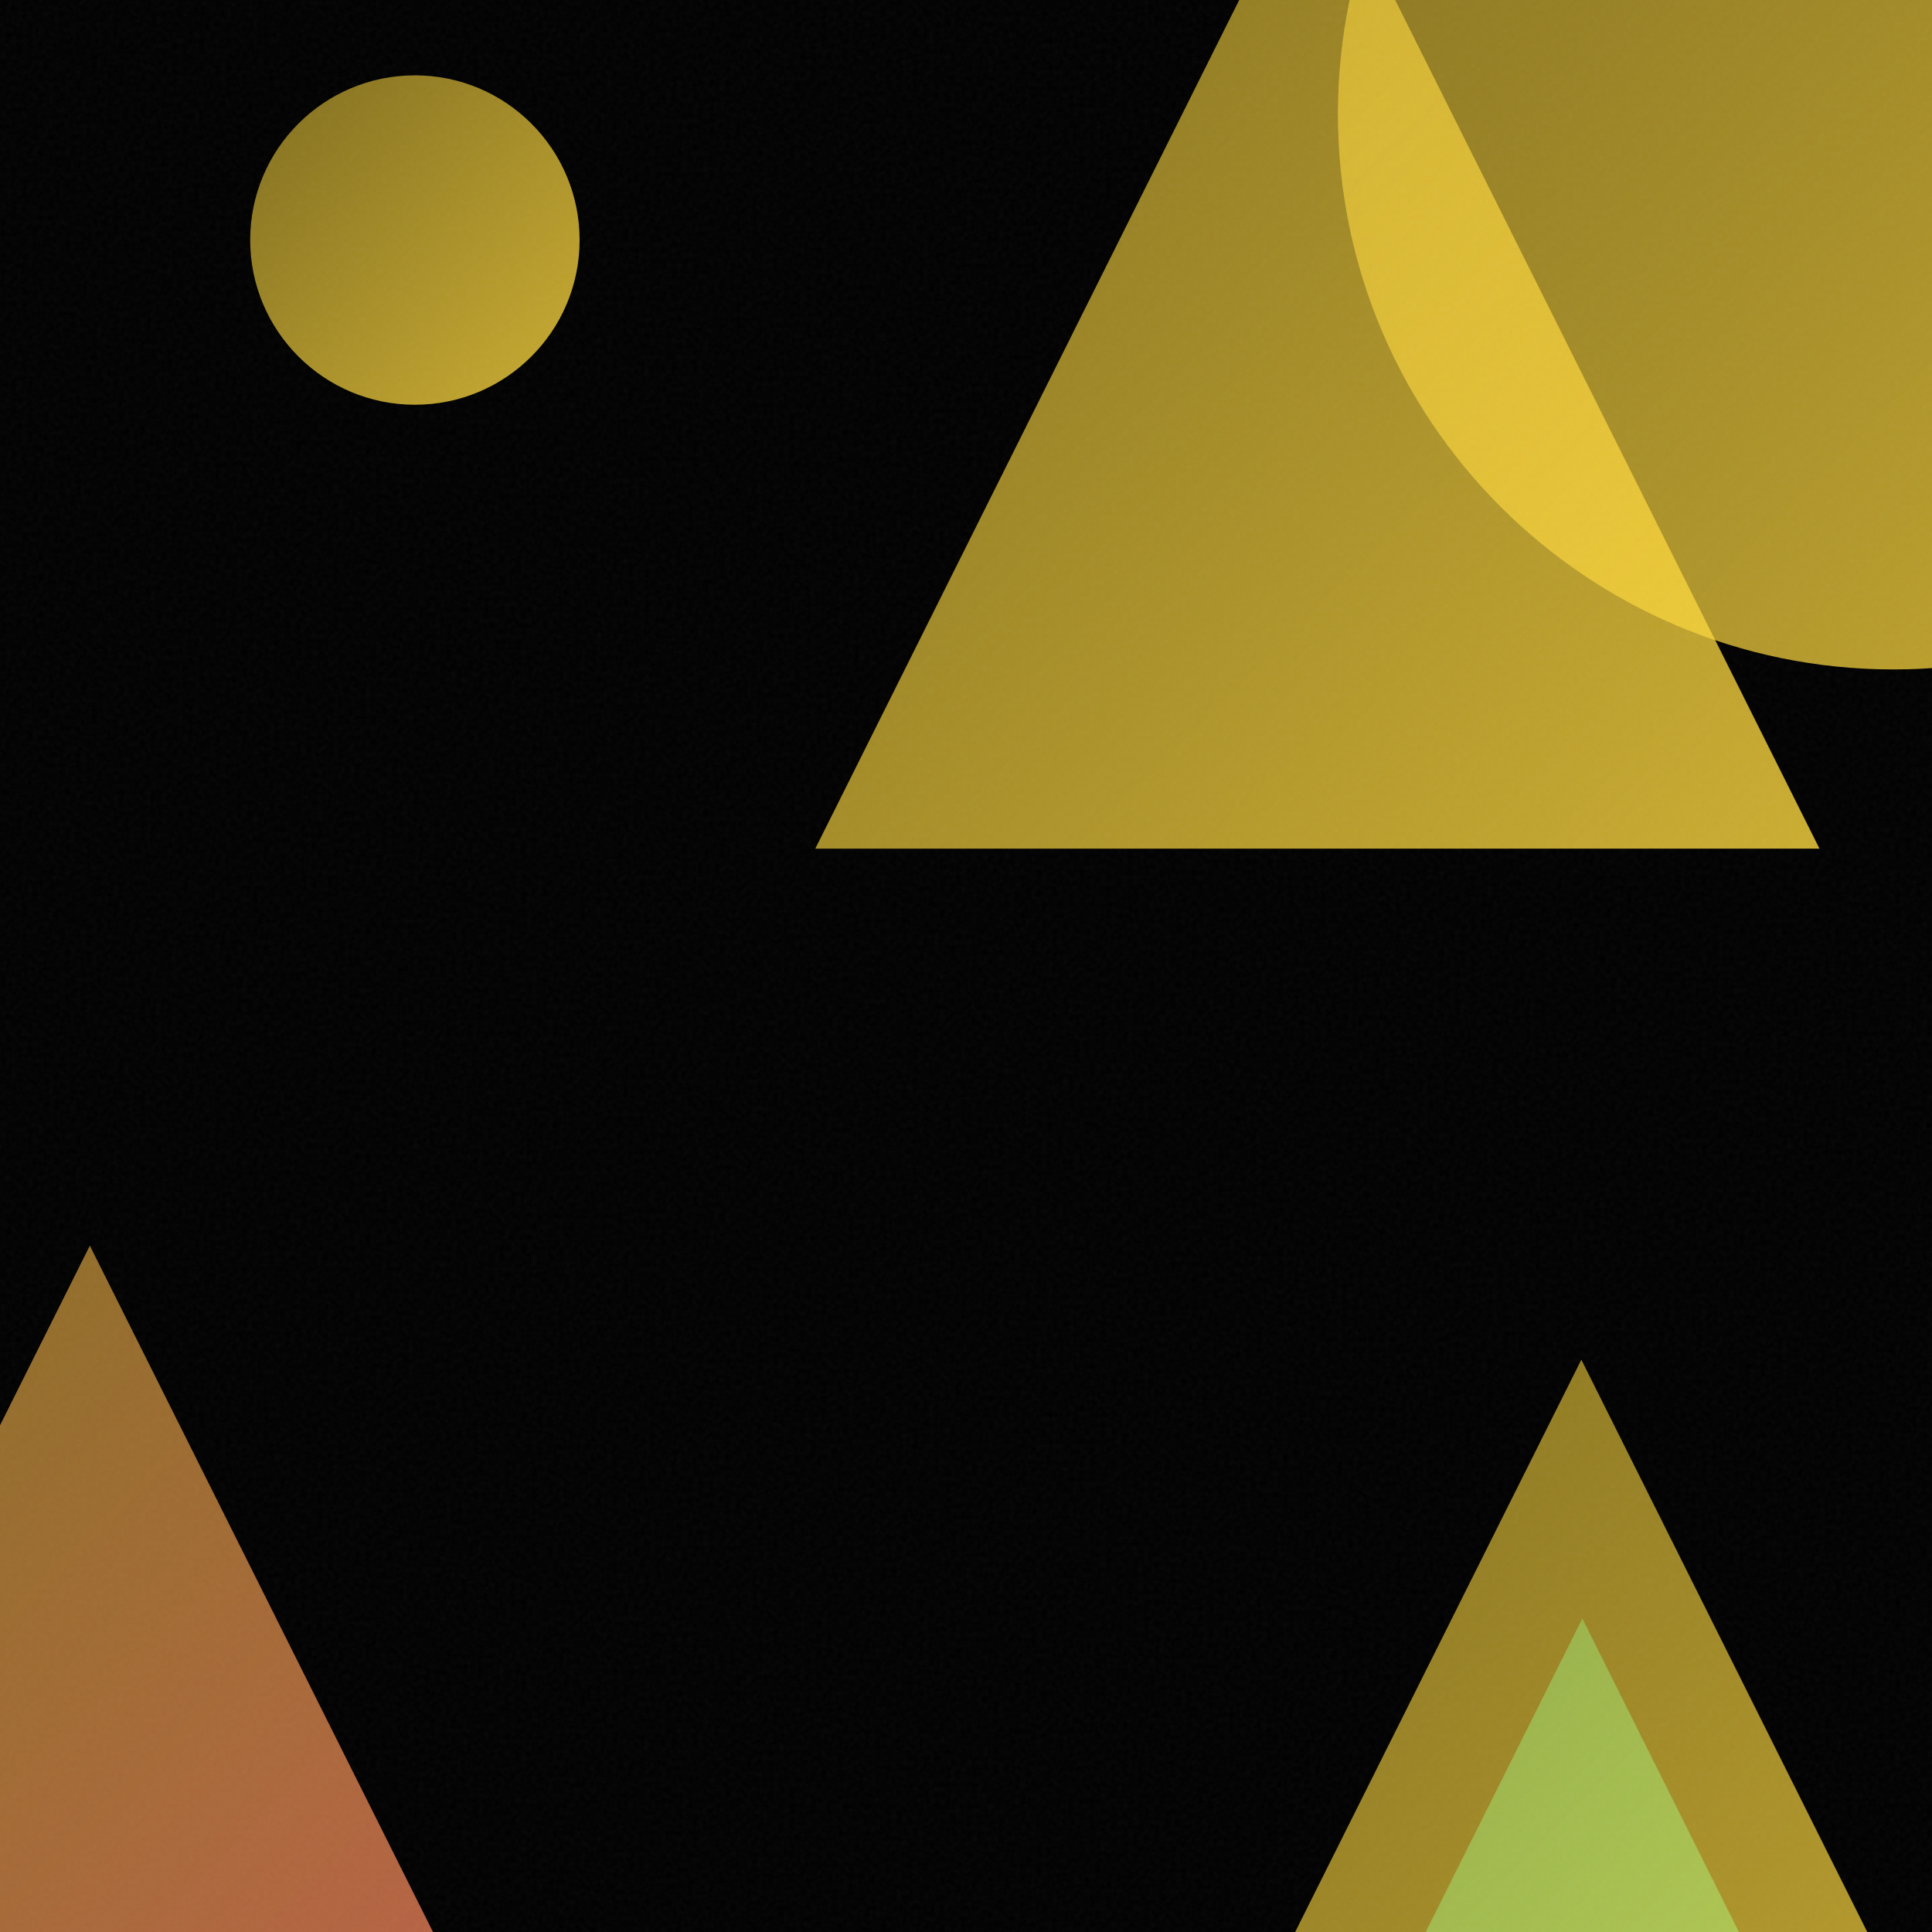
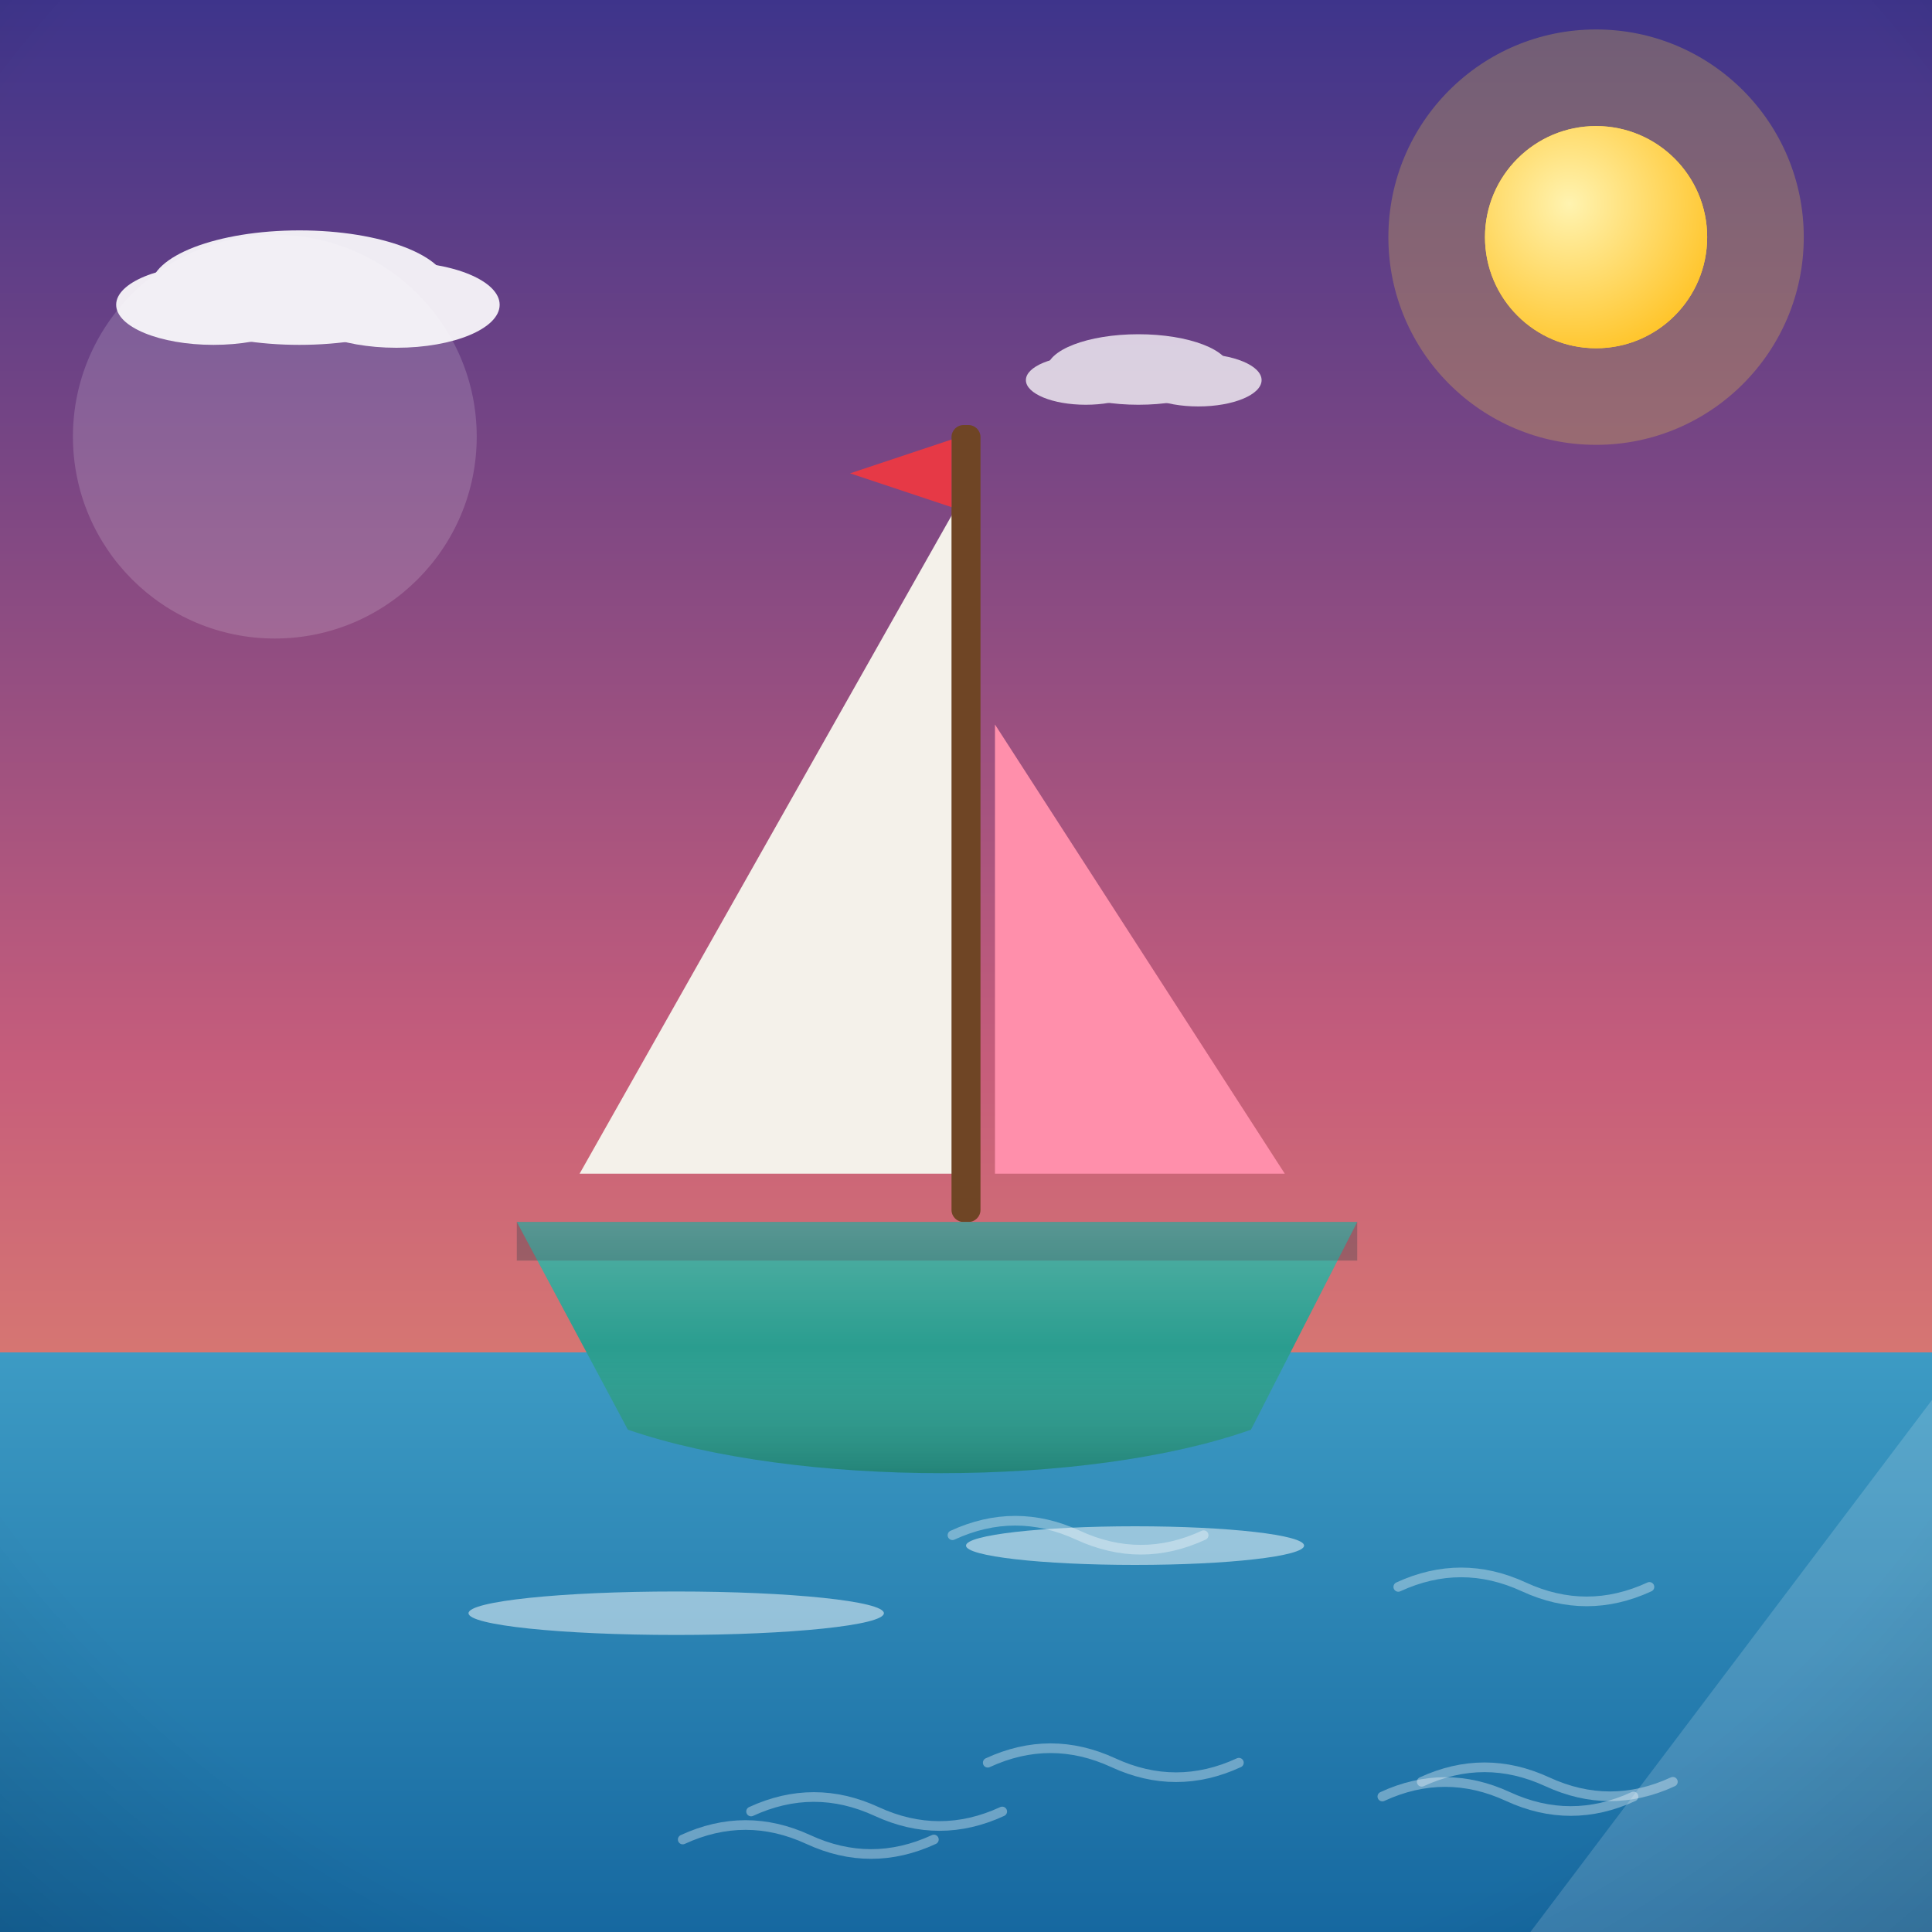
- <svg xmlns="http://www.w3.org/2000/svg" viewBox="0 0 400 400">
+ <svg xmlns="http://www.w3.org/2000/svg" viewBox="0 0 800 800">
  <defs>
-     <linearGradient id="g0" x1="280.0" y1="335.1" x2="375.2" y2="430.4" gradientUnits="userSpaceOnUse">
-       <stop offset="0" stop-color="#00D4AA" stop-opacity="0.5" />
-       <stop offset="1" stop-color="#00D4AA" stop-opacity="0.8" />
+     <linearGradient id="sky" x1="0" y1="0" x2="0" y2="1">
+       <stop offset="0" stop-color="#3d348b" />
+       <stop offset="0.55" stop-color="#c65d7b" />
+       <stop offset="1" stop-color="#f6a860" />
    </linearGradient>
-     <linearGradient id="g1" x1="168.8" y1="-32.3" x2="376.7" y2="175.7" gradientUnits="userSpaceOnUse">
-       <stop offset="0" stop-color="#FFD93D" stop-opacity="0.5" />
-       <stop offset="1" stop-color="#FFD93D" stop-opacity="0.8" />
+     <radialGradient id="sunG" cx="0.38" cy="0.35" r="0.9">
+       <stop offset="0" stop-color="#fff3b0" />
+       <stop offset="1" stop-color="#ffb703" />
+     </radialGradient>
+     <linearGradient id="ground" x1="0" y1="0" x2="0" y2="1">
+       <stop offset="0" stop-color="#69b06f" />
+       <stop offset="1" stop-color="#3c7a44" />
    </linearGradient>
-     <linearGradient id="g2" x1="277.0" y1="-91.4" x2="506.9" y2="138.6" gradientUnits="userSpaceOnUse">
-       <stop offset="0" stop-color="#FFD93D" stop-opacity="0.5" />
-       <stop offset="1" stop-color="#FFD93D" stop-opacity="0.8" />
+     <linearGradient id="sea" x1="0" y1="0" x2="0" y2="1">
+       <stop offset="0" stop-color="#3d9bc4" />
+       <stop offset="1" stop-color="#1668a0" />
    </linearGradient>
-     <linearGradient id="g3" x1="-95.3" y1="257.9" x2="132.5" y2="485.7" gradientUnits="userSpaceOnUse">
-       <stop offset="0" stop-color="#FFD93D" stop-opacity="0.5" />
-       <stop offset="1" stop-color="#FF6B6B" stop-opacity="0.8" />
+     <linearGradient id="shade" x1="0" y1="0" x2="0" y2="1">
+       <stop offset="0" stop-color="#ffffff" stop-opacity="0.20" />
+       <stop offset="0.5" stop-color="#ffffff" stop-opacity="0" />
+       <stop offset="1" stop-color="#000000" stop-opacity="0.16" />
    </linearGradient>
-     <linearGradient id="g4" x1="51.8" y1="15.5" x2="120.1" y2="83.8" gradientUnits="userSpaceOnUse">
-       <stop offset="0" stop-color="#FFD93D" stop-opacity="0.5" />
-       <stop offset="1" stop-color="#FFD93D" stop-opacity="0.8" />
-     </linearGradient>
-     <linearGradient id="g5" x1="218.4" y1="281.5" x2="436.3" y2="499.5" gradientUnits="userSpaceOnUse">
-       <stop offset="0" stop-color="#FFD93D" stop-opacity="0.5" />
-       <stop offset="1" stop-color="#FFD93D" stop-opacity="0.8" />
-     </linearGradient>
-     <filter id="n">
-       <feTurbulence type="fractalNoise" baseFrequency="0.9" numOctaves="2" stitchTiles="stitch" />
-       <feColorMatrix type="saturate" values="0" />
-     </filter>
+     <radialGradient id="vig" cx="0.5" cy="0.42" r="0.85">
+       <stop offset="0.72" stop-color="#000000" stop-opacity="0" />
+       <stop offset="1" stop-color="#000000" stop-opacity="0.20" />
+     </radialGradient>
  </defs>
-   <rect width="400" height="400" fill="#000000" />
-   <path d="M 327.6 335.1 L 375.2 430.4 L 280.0 430.4 Z" fill="url(#g0)" />
-   <path d="M 272.7 -32.3 L 376.7 175.7 L 168.8 175.7 Z" fill="url(#g1)" />
-   <circle cx="392.0" cy="23.6" r="115.0" fill="url(#g2)" />
-   <path d="M 18.6 257.9 L 132.5 485.7 L -95.3 485.7 Z" fill="url(#g3)" />
-   <circle cx="85.9" cy="49.7" r="34.1" fill="url(#g4)" />
-   <path d="M 327.4 281.5 L 436.3 499.5 L 218.4 499.5 Z" fill="url(#g5)" />
-   <rect width="400" height="400" filter="url(#n)" opacity="0.05" />
+   <rect width="800" height="800" fill="url(#sky)" />
+   <circle cx="660.9" cy="98.2" r="86" fill="#ffd93d" opacity="0.25" />
+   <circle cx="660.9" cy="98.2" r="46" fill="#ffd93d" />
+   <circle cx="660.9" cy="98.2" r="46" fill="url(#sunG)" />
+   <g fill="#ffffff" opacity="0.9">
+     <ellipse cx="124" cy="119.1" rx="61.6" ry="23.7" />
+     <ellipse cx="88.4" cy="126.2" rx="40.3" ry="16.6" />
+     <ellipse cx="164.2" cy="126.2" rx="42.7" ry="17.8" />
+   </g>
+   <g fill="#ffffff" opacity="0.75">
+     <ellipse cx="471.4" cy="153" rx="37.9" ry="14.6" />
+     <ellipse cx="449.6" cy="157.4" rx="24.8" ry="10.2" />
+     <ellipse cx="496.2" cy="157.4" rx="26.2" ry="10.9" />
+   </g>
+   <rect y="560" width="800" height="240" fill="url(#sea)" />
+   <path d="M 394.4 635.7 q 26 -12 52 0 q 26 12 52 0" fill="none" stroke="#ffffff" stroke-width="4" stroke-linecap="round" opacity="0.35" />
+   <path d="M 409 729.9 q 26 -12 52 0 q 26 12 52 0" fill="none" stroke="#ffffff" stroke-width="4" stroke-linecap="round" opacity="0.35" />
+   <path d="M 572.4 743.9 q 26 -12 52 0 q 26 12 52 0" fill="none" stroke="#ffffff" stroke-width="4" stroke-linecap="round" opacity="0.35" />
+   <path d="M 282.7 761.7 q 26 -12 52 0 q 26 12 52 0" fill="none" stroke="#ffffff" stroke-width="4" stroke-linecap="round" opacity="0.35" />
+   <path d="M 588.7 737.8 q 26 -12 52 0 q 26 12 52 0" fill="none" stroke="#ffffff" stroke-width="4" stroke-linecap="round" opacity="0.35" />
+   <path d="M 579 657.1 q 26 -12 52 0 q 26 12 52 0" fill="none" stroke="#ffffff" stroke-width="4" stroke-linecap="round" opacity="0.35" />
+   <path d="M 311 750.1 q 26 -12 52 0 q 26 12 52 0" fill="none" stroke="#ffffff" stroke-width="4" stroke-linecap="round" opacity="0.35" />
+   <g transform="translate(400 0) scale(-1 1) translate(-400 0)">
+     <path d="M404 210 L 404 486 L 560 486 Z" fill="#f4f1ea" />
+     <path d="M388 300 L 388 486 L 268 486 Z" fill="#ff8fab" />
+     <rect x="394" y="176" width="12" height="330" rx="5" fill="#6f4525" />
+     <path d="M406 182 L 448 196 L 406 210 Z" fill="#e63946" />
+     <path d="M238 506 L 586 506 L 540 592 C 470 616 350 616 282 592 Z" fill="#2a9d8f" />
+     <rect x="238" y="506" width="348" height="16" fill="#37404a" opacity="0.35" />
+     <path d="M238 506 L 586 506 L 540 592 C 470 616 350 616 282 592 Z" fill="url(#shade)" />
+     <g fill="#ffffff" opacity="0.5">
+       <ellipse cx="330" cy="640" rx="70" ry="8" />
+       <ellipse cx="520" cy="668" rx="86" ry="9" />
+     </g>
+   </g>
+   <g opacity="0.16">
+     <circle cx="113.8" cy="180.8" r="83.6" fill="#ffffff" />
+     <path d="M 633.7 800 L 800 800 L 800 579.7 Z" fill="#ffffff" />
+   </g>
+   <rect width="800" height="800" fill="url(#vig)" />
</svg>
